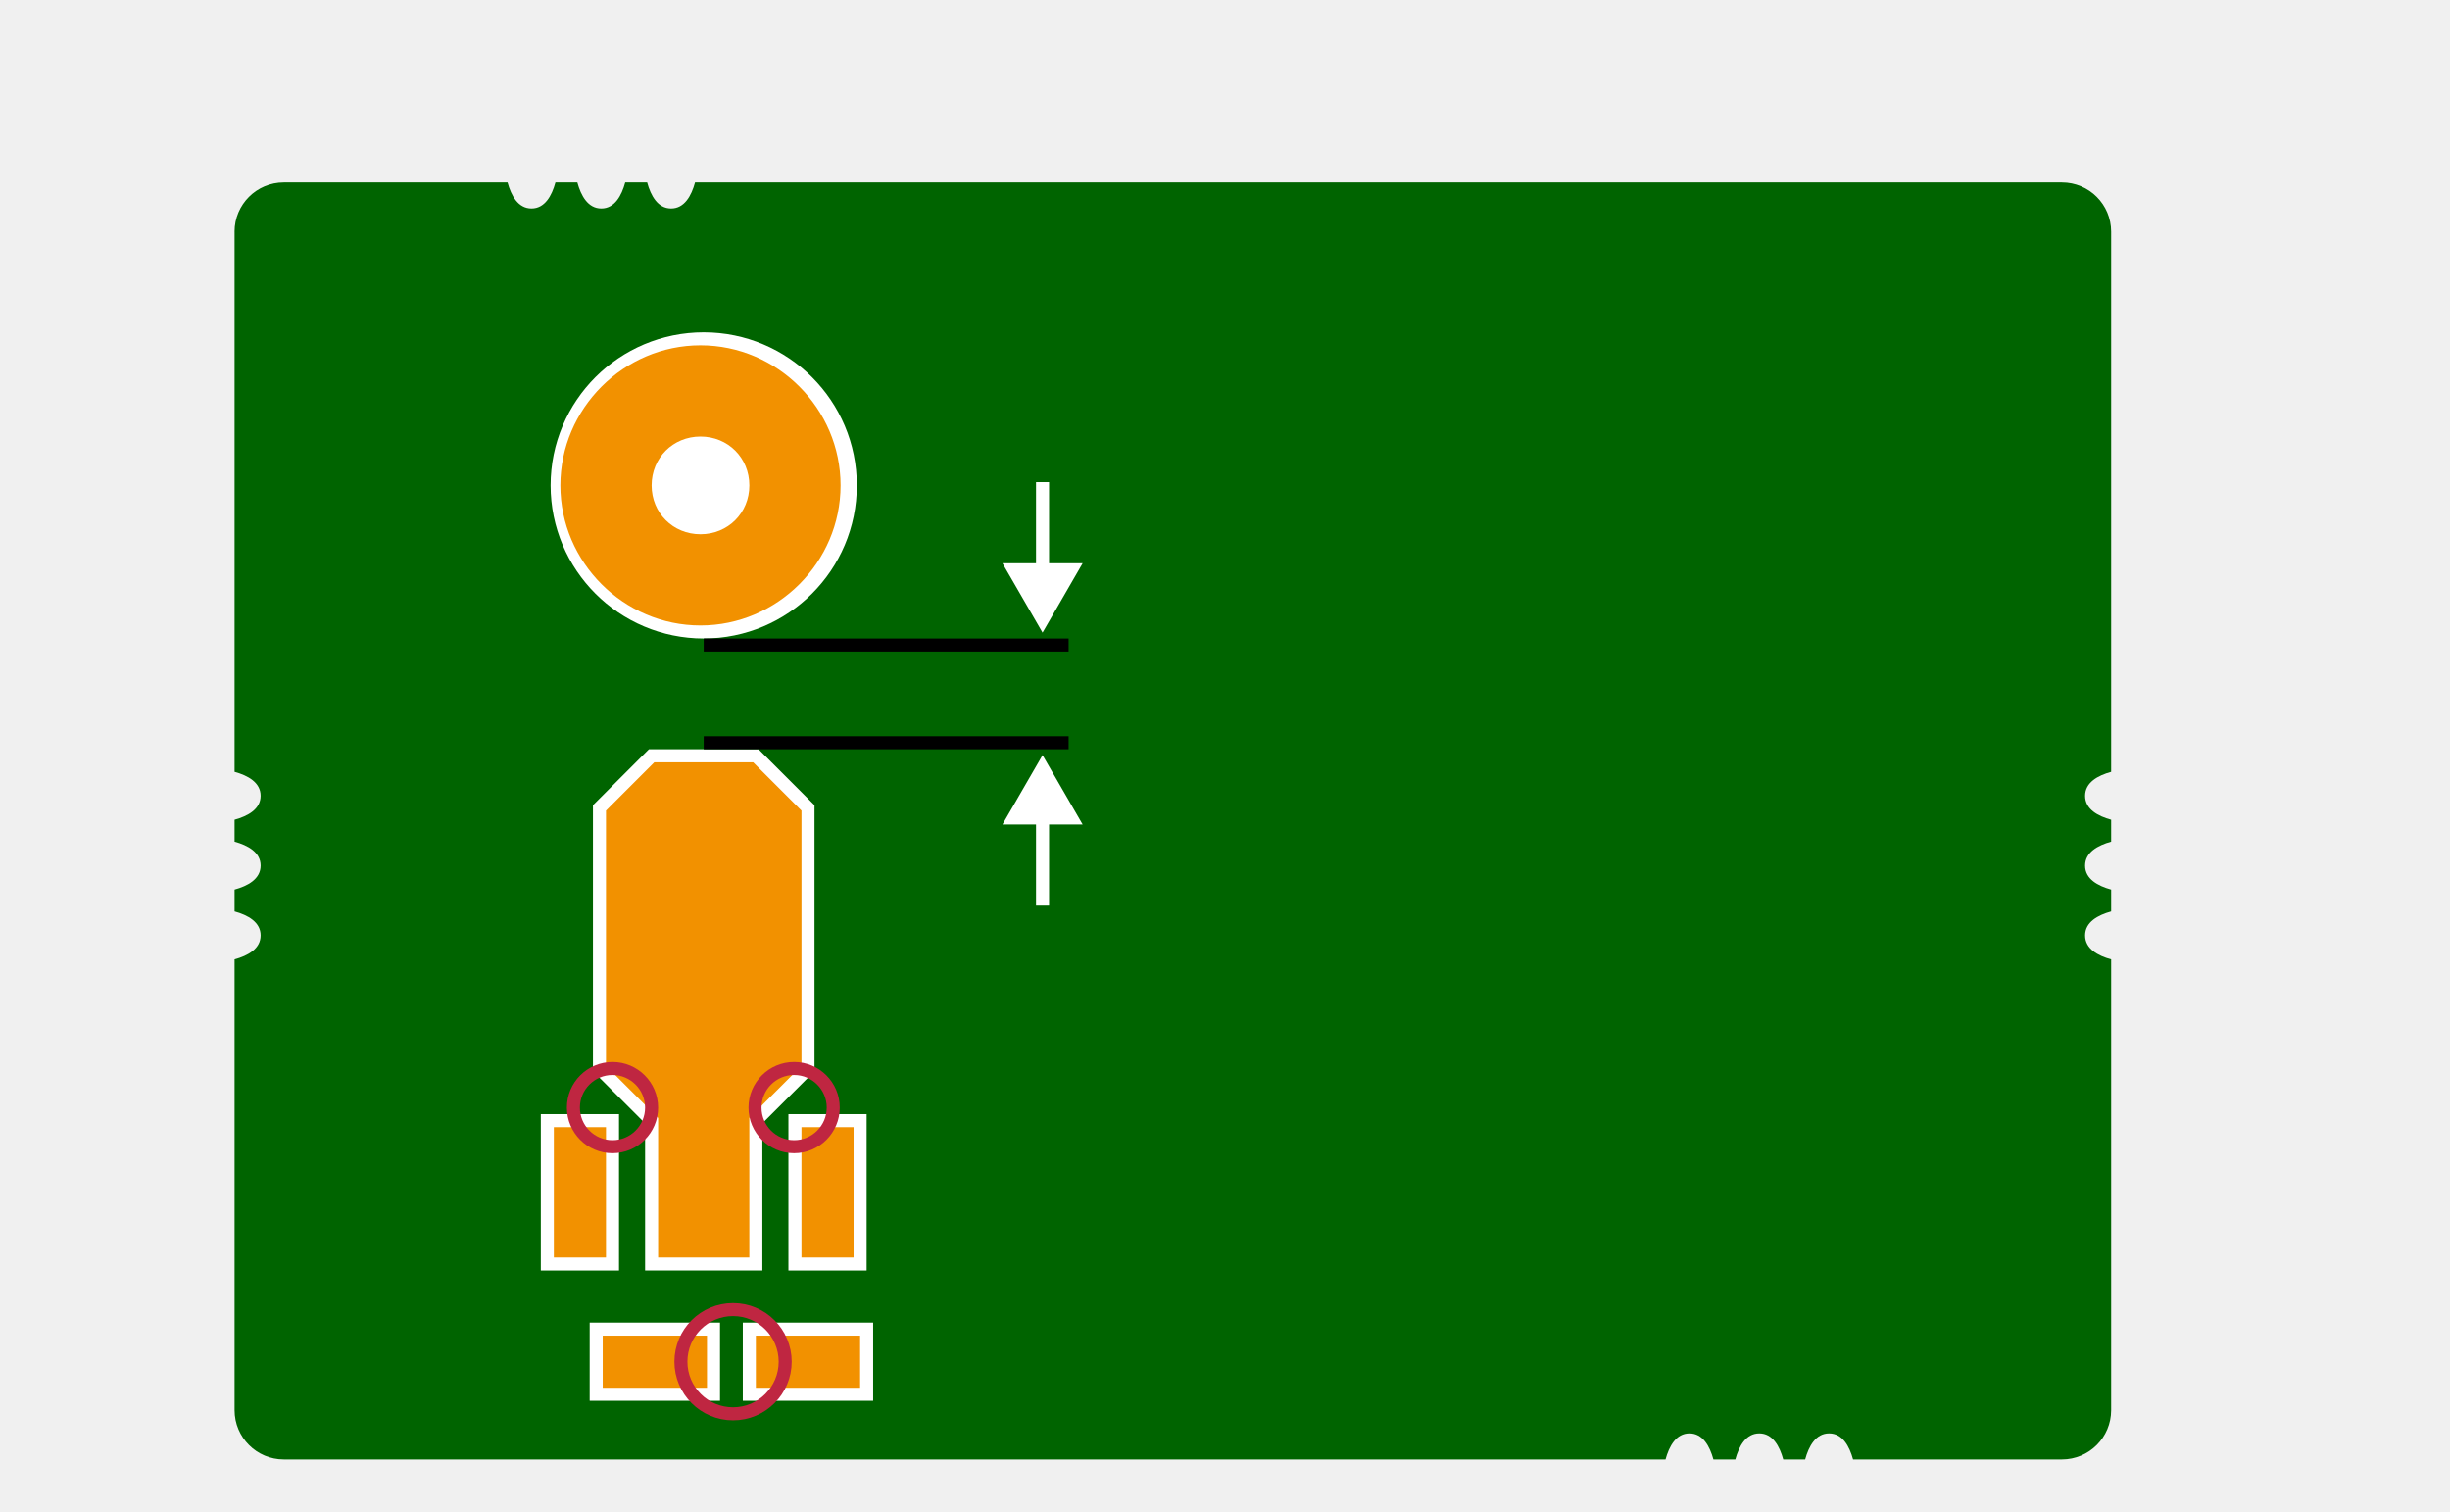
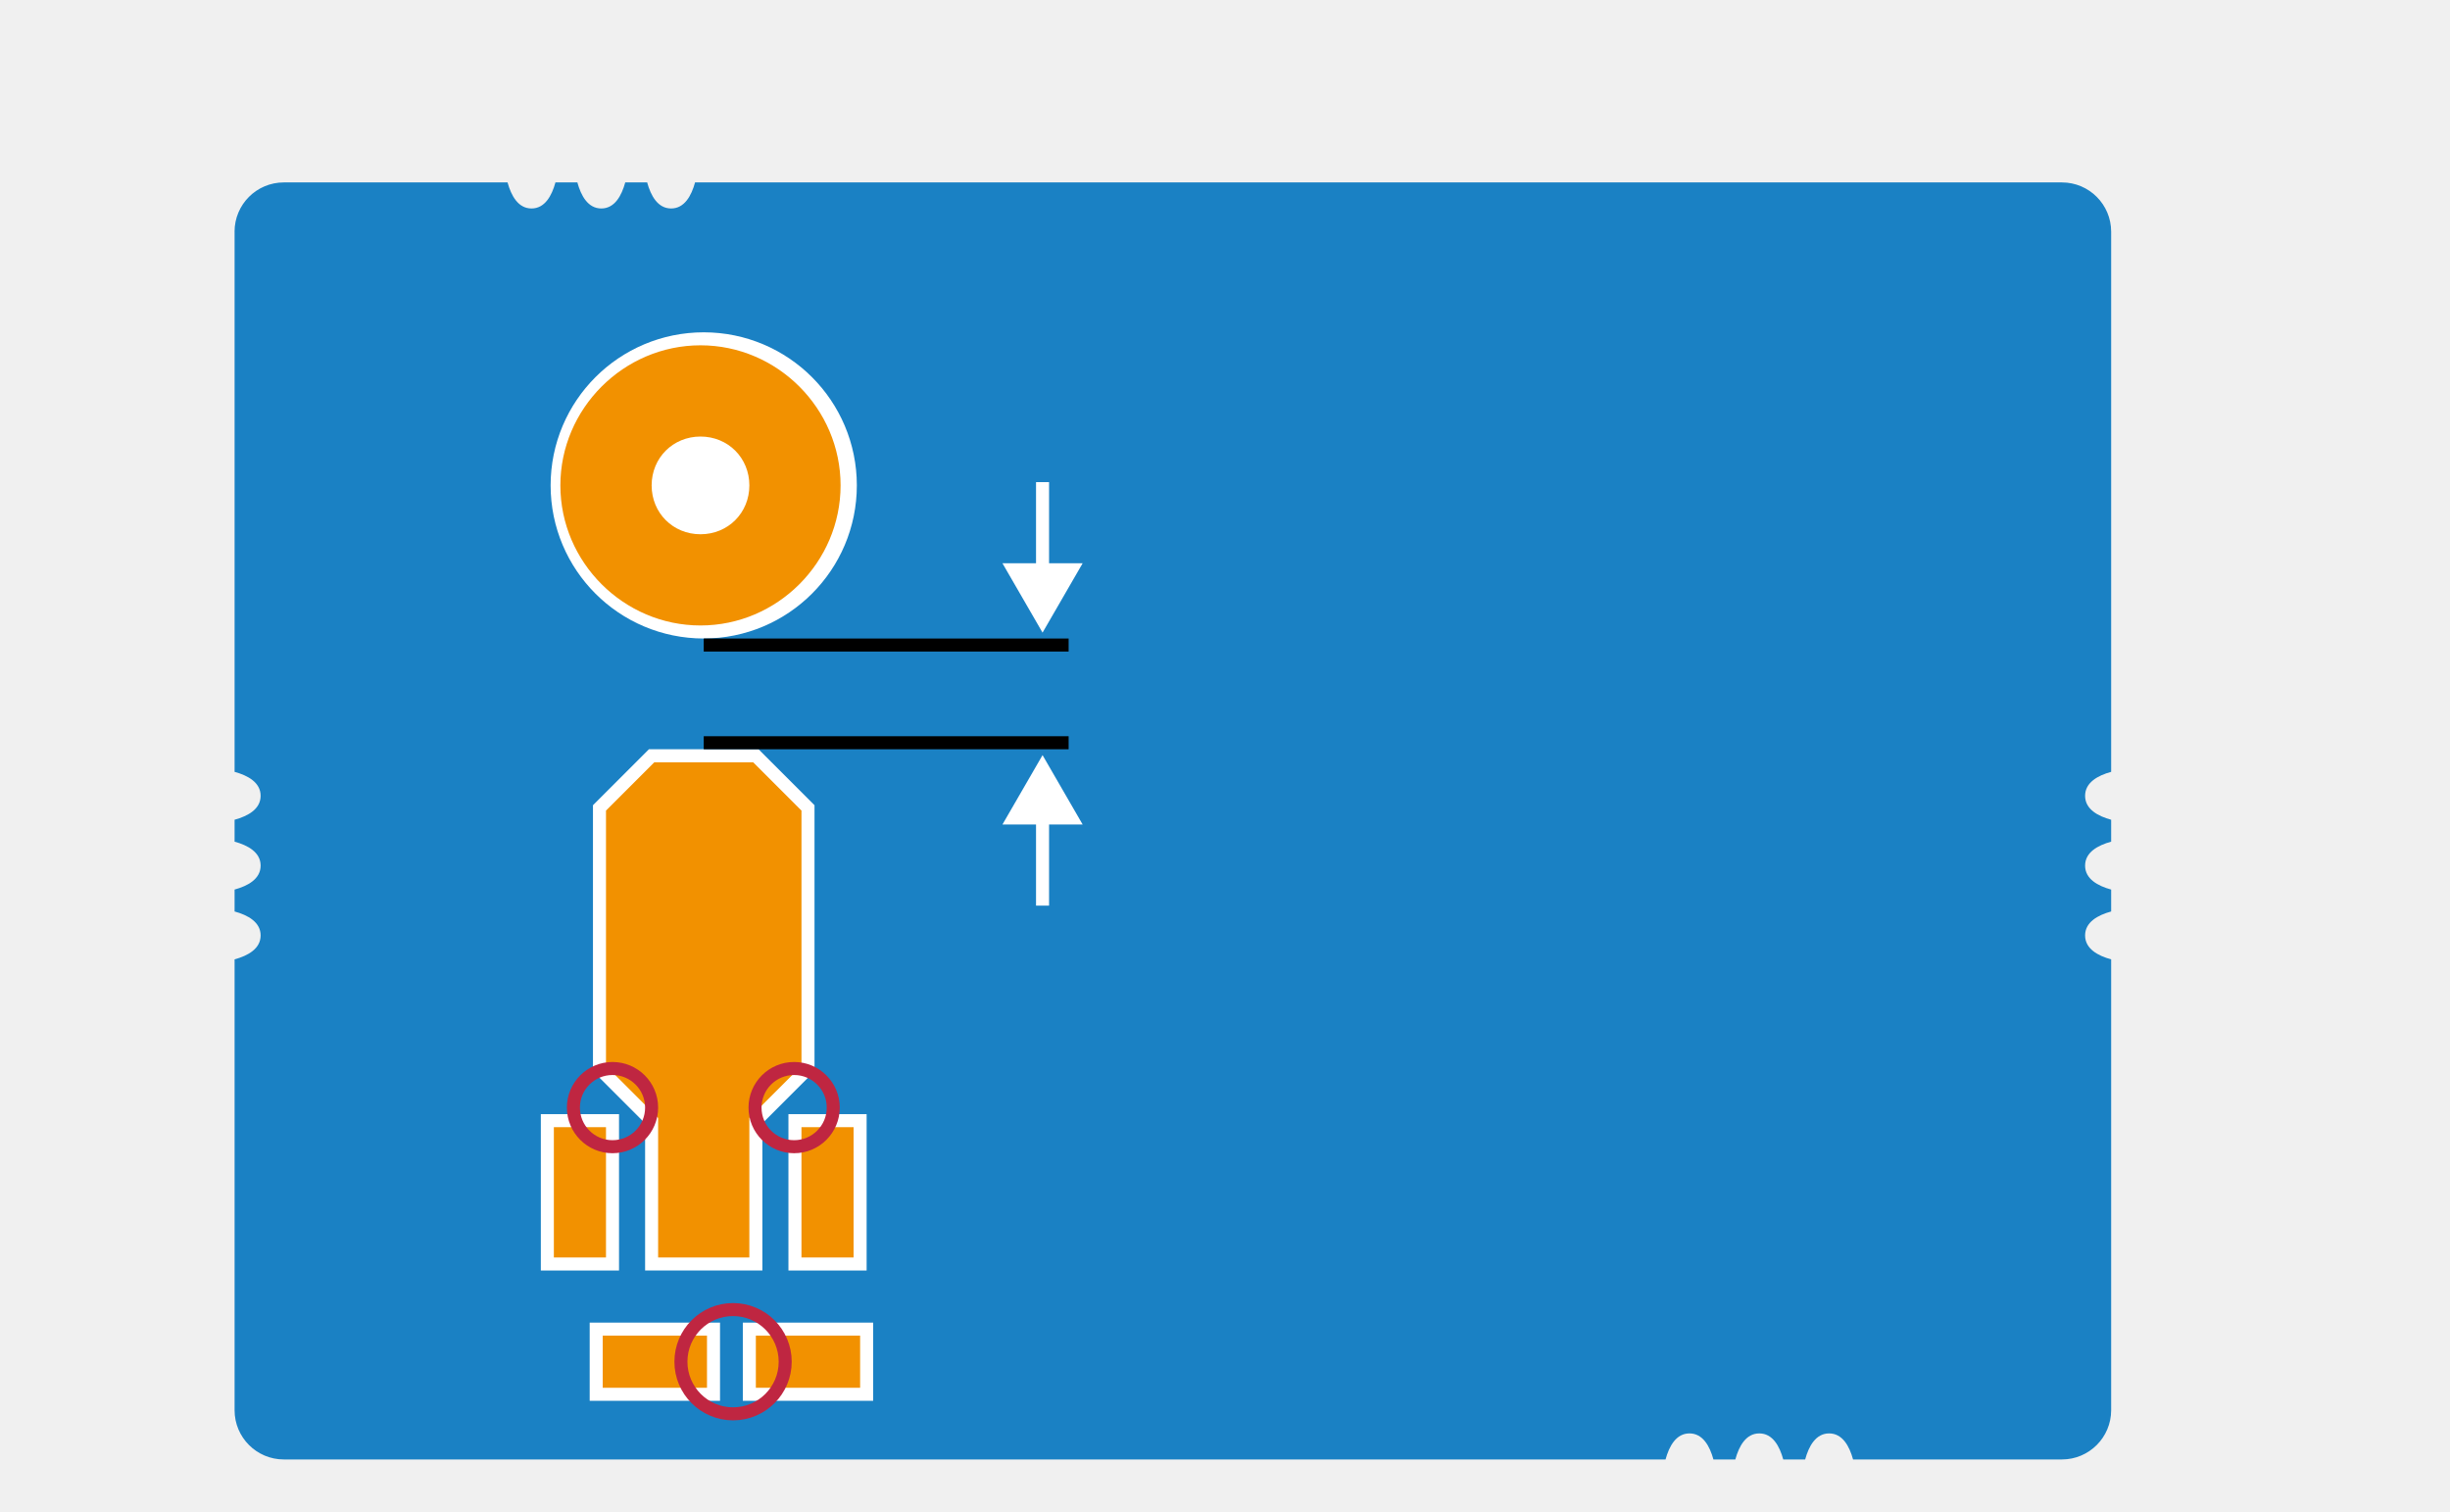
<svg xmlns="http://www.w3.org/2000/svg" width="376" height="232" viewBox="0 0 99.483 61.383" version="1.1" id="svg5" xml:space="preserve">
  <defs id="defs2">
    <marker style="overflow:visible" id="TriangleStart" refX="0" refY="0" orient="auto-start-reverse" markerWidth="5.324" markerHeight="6.155" viewBox="0 0 5.324 6.155" preserveAspectRatio="xMidYMid">
      <path transform="scale(0.5)" style="fill:context-stroke;fill-rule:evenodd;stroke:context-stroke;stroke-width:1pt" d="M 5.77,0 -2.88,5 V -5 Z" id="path135" />
    </marker>
  </defs>
  <g id="layer3">
-     <path id="rect6810" style="display:inline;opacity:1;fill:#006400;fill-opacity:1;stroke:none;stroke-width:0.529;stroke-linejoin:round;stroke-dasharray:none;stroke-opacity:1;paint-order:stroke fill markers" d="M 9.525,9.408 V 31.344 c 0.541,0.148 1.058,0.431 1.058,0.973 0,0.542 -0.518,0.824 -1.058,0.972 v 0.89 c 0.541,0.148 1.058,0.431 1.058,0.973 0,0.542 -0.518,0.824 -1.058,0.972 v 0.89 c 0.541,0.148 1.058,0.431 1.058,0.973 0,0.542 -0.518,0.824 -1.058,0.972 v 18.308 a 2,2 45 0 0 2,2 h 56.105 c 0.148,-0.541 0.43,-1.058 0.972,-1.058 0.542,0 0.824,0.518 0.972,1.058 h 0.89 c 0.148,-0.541 0.431,-1.058 0.973,-1.058 0.542,0 0.824,0.518 0.972,1.058 h 0.89 c 0.148,-0.541 0.431,-1.058 0.973,-1.058 0.542,0 0.824,0.518 0.972,1.058 h 8.48 a 2,2 135 0 0 2,-2 V 38.959 c -0.541,-0.148 -1.058,-0.43 -1.058,-0.972 0,-0.542 0.518,-0.825 1.058,-0.973 v -0.89 c -0.541,-0.148 -1.058,-0.43 -1.058,-0.972 0,-0.542 0.518,-0.825 1.058,-0.973 V 33.289 c -0.541,-0.148 -1.058,-0.43 -1.058,-0.972 0,-0.542 0.518,-0.825 1.058,-0.973 V 9.408 a 2,2 45 0 0 -2,-2 h -55.501 c -0.148,0.541 -0.43,1.058 -0.972,1.058 -0.542,0 -0.825,-0.518 -0.973,-1.058 h -0.89 c -0.148,0.541 -0.43,1.058 -0.972,1.058 -0.542,0 -0.824,-0.518 -0.972,-1.058 h -0.89 c -0.148,0.541 -0.43,1.058 -0.972,1.058 -0.542,0 -0.825,-0.518 -0.973,-1.058 l -9.085,0 a 2,2 135 0 0 -2,2 z" />
+     <path id="rect6810" style="display:inline;opacity:1;fill:#1a81c4;fill-opacity:1;stroke:none;stroke-width:0.529;stroke-linejoin:round;stroke-dasharray:none;stroke-opacity:1;paint-order:stroke fill markers" d="M 9.525,9.408 V 31.344 c 0.541,0.148 1.058,0.431 1.058,0.973 0,0.542 -0.518,0.824 -1.058,0.972 v 0.89 c 0.541,0.148 1.058,0.431 1.058,0.973 0,0.542 -0.518,0.824 -1.058,0.972 v 0.89 c 0.541,0.148 1.058,0.431 1.058,0.973 0,0.542 -0.518,0.824 -1.058,0.972 v 18.308 a 2,2 45 0 0 2,2 h 56.105 c 0.148,-0.541 0.43,-1.058 0.972,-1.058 0.542,0 0.824,0.518 0.972,1.058 h 0.89 c 0.148,-0.541 0.431,-1.058 0.973,-1.058 0.542,0 0.824,0.518 0.972,1.058 h 0.89 c 0.148,-0.541 0.431,-1.058 0.973,-1.058 0.542,0 0.824,0.518 0.972,1.058 h 8.48 a 2,2 135 0 0 2,-2 V 38.959 c -0.541,-0.148 -1.058,-0.43 -1.058,-0.972 0,-0.542 0.518,-0.825 1.058,-0.973 v -0.89 c -0.541,-0.148 -1.058,-0.43 -1.058,-0.972 0,-0.542 0.518,-0.825 1.058,-0.973 V 33.289 c -0.541,-0.148 -1.058,-0.43 -1.058,-0.972 0,-0.542 0.518,-0.825 1.058,-0.973 V 9.408 a 2,2 45 0 0 -2,-2 h -55.501 c -0.148,0.541 -0.43,1.058 -0.972,1.058 -0.542,0 -0.825,-0.518 -0.973,-1.058 h -0.89 c -0.148,0.541 -0.43,1.058 -0.972,1.058 -0.542,0 -0.824,-0.518 -0.972,-1.058 h -0.89 c -0.148,0.541 -0.43,1.058 -0.972,1.058 -0.542,0 -0.825,-0.518 -0.973,-1.058 l -9.085,0 a 2,2 135 0 0 -2,2 z" />
  </g>
  <g id="layer2" style="display:inline" transform="translate(-12.69995,-4.233332)">
    <circle style="opacity:1;fill:#ffffff;fill-opacity:1;stroke:#ffffff;stroke-width:4.762;stroke-linecap:round;stroke-linejoin:round;stroke-dasharray:none;stroke-opacity:1;paint-order:normal" id="circle1130" cx="41.275" cy="23.945" r="3.836" />
    <path style="color:#000000;fill:#f29100;fill-opacity:1;stroke-width:1;stroke-linecap:round;stroke-linejoin:round;-inkscape-stroke:none" d="m 41.144,18.256 c -3.12,0 -5.69,2.57 -5.69,5.689 0,3.12 2.57,5.688 5.69,5.688 3.12,0 5.688,-2.568 5.688,-5.688 0,-3.12 -2.568,-5.689 -5.688,-5.689 z m 0,3.705 c 1.118,0 1.984,0.866 1.984,1.984 0,1.118 -0.867,1.984 -1.984,1.984 -1.118,0 -1.984,-0.866 -1.984,-1.984 0,-1.118 0.867,-1.984 1.984,-1.984 z" id="path11502" />
    <path style="fill:#f29100;stroke:#ffffff;stroke-width:0.529;stroke-linecap:butt;stroke-linejoin:miter;stroke-dasharray:none;stroke-opacity:1;fill-opacity:1" d="m 43.392,34.925 h -4.233 l -2.117,2.117 2e-6,10.583 2.117,2.117 v 5.821 h 4.233 v -5.821 l 2.117,-2.117 V 37.042 Z" id="path12252" />
    <path style="fill:#f29100;stroke:#ffffff;stroke-width:0.529;stroke-linecap:butt;stroke-linejoin:miter;stroke-dasharray:none;stroke-opacity:1;fill-opacity:1" d="M 37.571,49.742 H 34.925 v 5.821 h 2.646 z" id="path12270" />
    <path style="fill:#f29100;stroke:#ffffff;stroke-width:0.529;stroke-linecap:butt;stroke-linejoin:miter;stroke-dasharray:none;stroke-opacity:1;fill-opacity:1" d="m 47.625,49.742 h -2.646 v 5.821 h 2.646 z" id="path12272" />
    <path style="fill:#f29100;fill-opacity:1;stroke:#ffffff;stroke-width:0.529;stroke-linecap:butt;stroke-linejoin:miter;stroke-dasharray:none;stroke-opacity:1" d="M 41.672,60.854 V 58.208 h -4.763 v 2.646 z" id="path12274" />
    <path style="fill:#f29100;fill-opacity:1;stroke:#ffffff;stroke-width:0.529;stroke-linecap:butt;stroke-linejoin:miter;stroke-dasharray:none;stroke-opacity:1" d="M 47.89,60.854 V 58.208 h -4.763 v 2.646 z" id="path12276" />
    <circle style="fill:none;fill-opacity:1;stroke:#bf2641;stroke-width:0.529;stroke-dasharray:none;stroke-opacity:1;paint-order:markers stroke fill" id="path5029" cx="37.571" cy="49.212" r="1.588" />
    <circle style="fill:none;fill-opacity:1;stroke:#bf2641;stroke-width:0.529;stroke-dasharray:none;stroke-opacity:1;paint-order:markers stroke fill" id="circle5925" cx="44.946" cy="49.212" r="1.588" />
    <circle style="fill:none;fill-opacity:1;stroke:#bf2641;stroke-width:0.529;stroke-dasharray:none;stroke-opacity:1;paint-order:markers stroke fill" id="circle5927" cx="42.466" cy="59.531" r="2.117" />
  </g>
  <g id="layer4">
    <path style="display:inline;fill:#ffffff;fill-opacity:1;stroke:#000000;stroke-width:0.529;stroke-dasharray:none;stroke-opacity:1;paint-order:markers stroke fill" d="M 28.575,26.194 H 43.392" id="path4692" />
    <path style="display:inline;fill:#ffffff;fill-opacity:1;stroke:#000000;stroke-width:0.529;stroke-dasharray:none;stroke-opacity:1;paint-order:markers stroke fill" d="M 28.575,30.162 H 43.392" id="path4748" />
  </g>
  <g id="layer1" transform="translate(-12.69995,-4.233332)">
    <path style="display:inline;fill:#fff9f1;fill-opacity:1;stroke:#ffffff;stroke-width:0.529;stroke-dasharray:none;stroke-opacity:1;marker-end:url(#TriangleStart);paint-order:markers stroke fill" d="m 55.033,23.812 v 4.233" id="path4750" />
    <path style="display:inline;fill:#fff9f1;fill-opacity:1;stroke:#ffffff;stroke-width:0.529;stroke-dasharray:none;stroke-opacity:1;marker-end:url(#TriangleStart);paint-order:markers stroke fill" d="M 55.033,41.01 V 36.777" id="path4973" />
  </g>
</svg>
